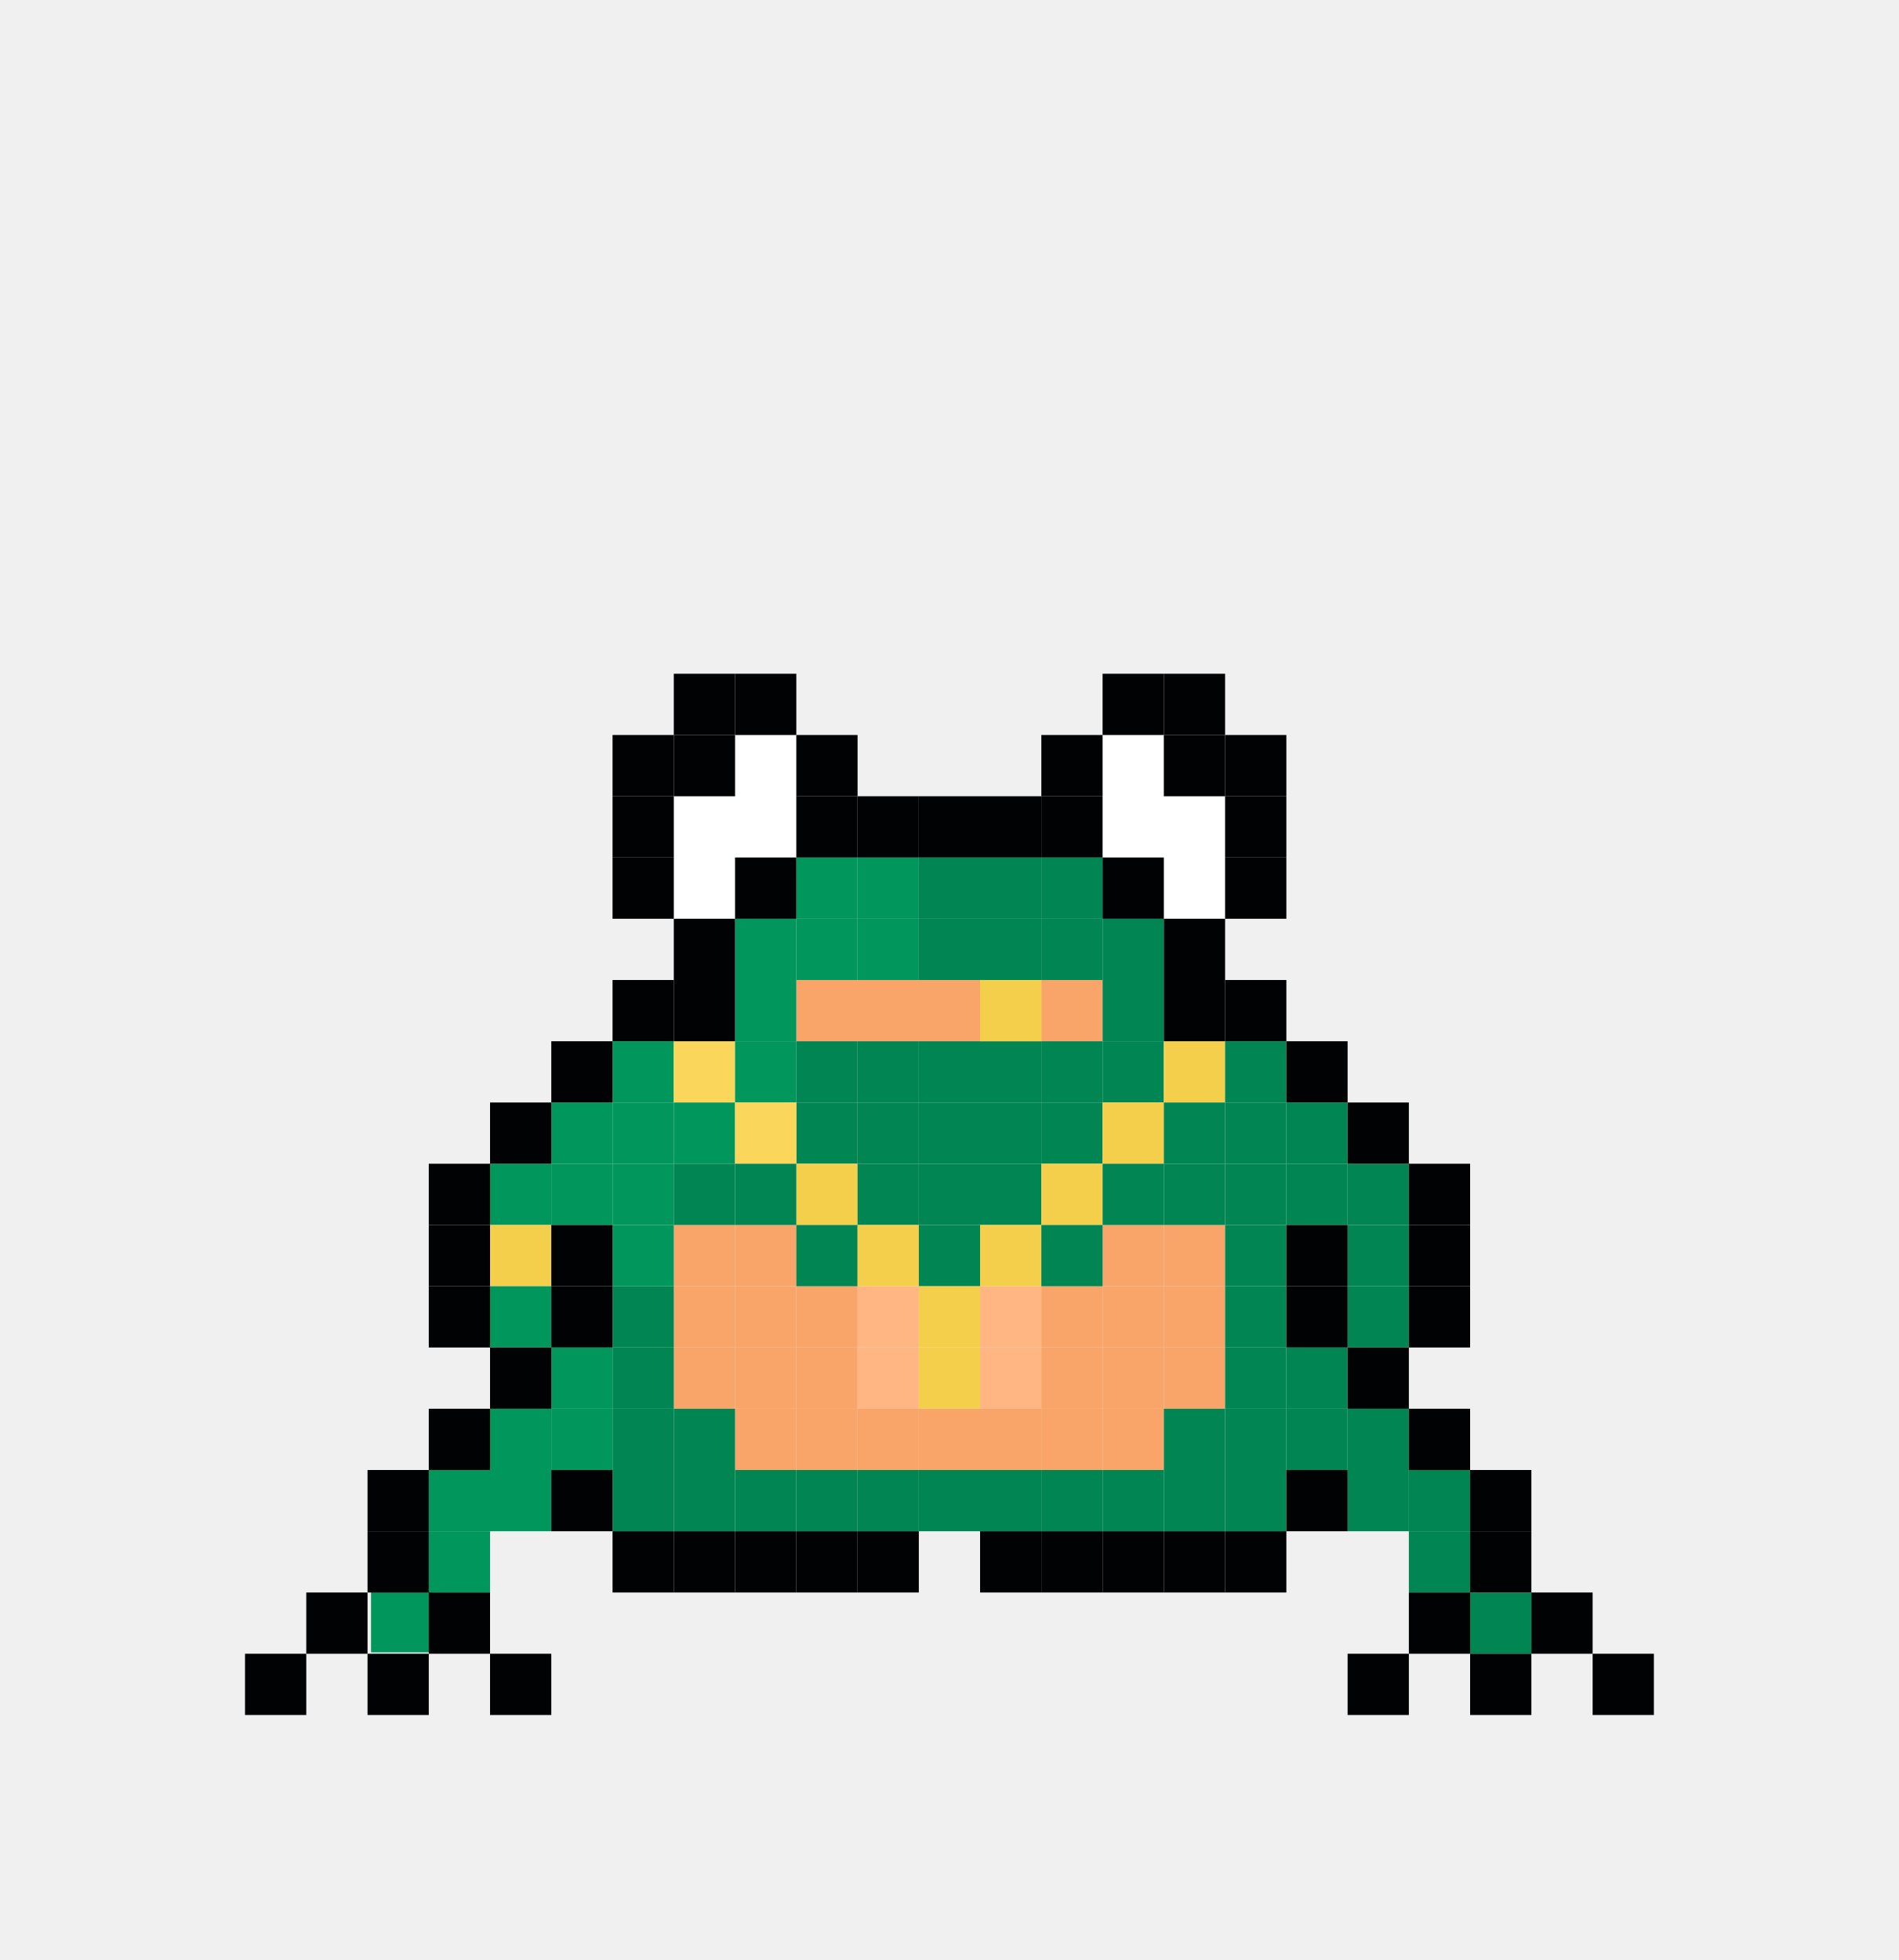
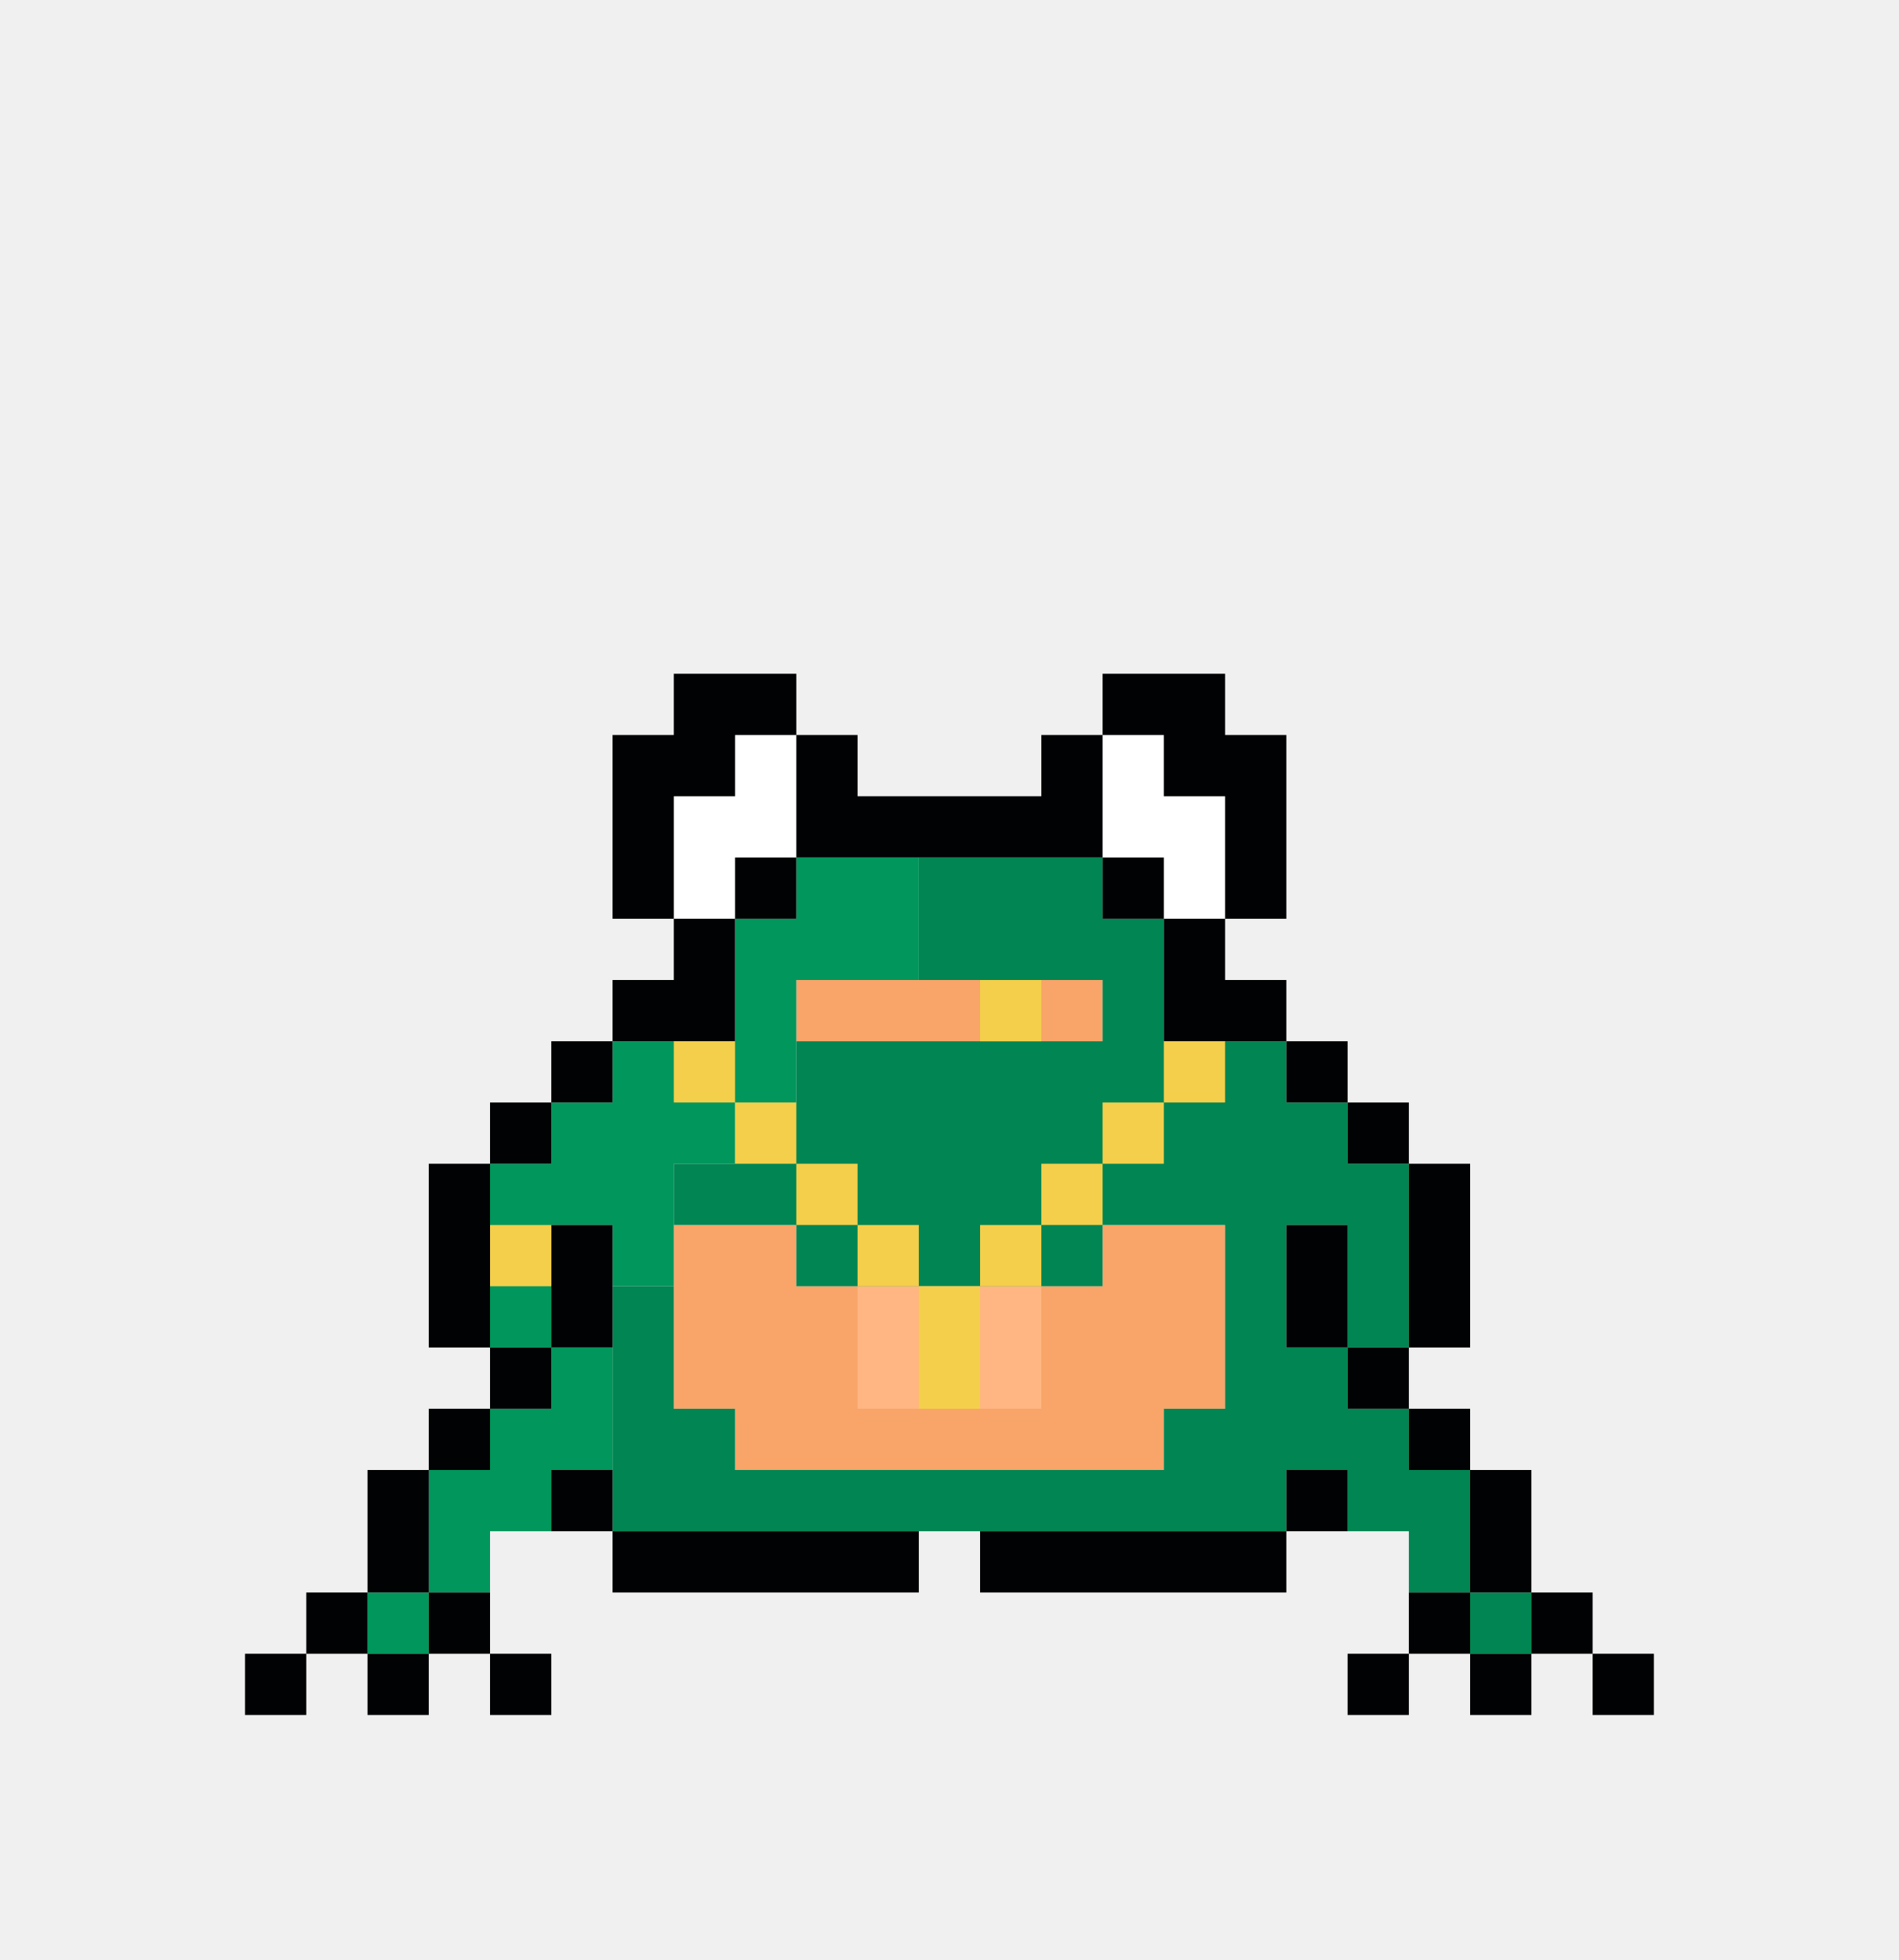
<svg xmlns="http://www.w3.org/2000/svg" width="93" height="96" viewBox="0 0 93 96" fill="none">
-   <rect x="51" y="63" width="3" height="3" fill="#F9A468" />
-   <rect x="42" y="63" width="3" height="3" fill="#FFB682" />
-   <rect x="48" y="63" width="3" height="3" fill="#FFB682" />
-   <rect x="39" y="63" width="3" height="3" fill="#F9A468" />
-   <rect x="48" y="66" width="3" height="3" fill="#FFB682" />
-   <rect x="39" y="66" width="3" height="3" fill="#F9A468" />
-   <rect x="51" y="66" width="3" height="3" fill="#F9A468" />
-   <rect x="42" y="66" width="3" height="3" fill="#FFB682" />
-   <rect x="33" y="60" width="3" height="3" fill="#F9A468" />
-   <rect x="54" y="60" width="3" height="3" fill="#F9A468" />
-   <rect x="36" y="60" width="3" height="3" fill="#F9A468" />
-   <rect x="57" y="60" width="3" height="3" fill="#F9A468" />
-   <rect x="33" y="63" width="3" height="3" fill="#F9A468" />
-   <rect x="54" y="63" width="3" height="3" fill="#F9A468" />
-   <rect x="36" y="63" width="3" height="3" fill="#F9A468" />
-   <rect x="57" y="63" width="3" height="3" fill="#F9A468" />
-   <rect x="33" y="66" width="3" height="3" fill="#F9A468" />
-   <rect x="54" y="66" width="3" height="3" fill="#F9A468" />
-   <rect x="36" y="66" width="3" height="3" fill="#F9A468" />
-   <rect x="57" y="66" width="3" height="3" fill="#F9A468" />
-   <rect x="36" y="69" width="3" height="3" fill="#F9A468" />
-   <rect x="39" y="69" width="3" height="3" fill="#F9A468" />
-   <rect x="42" y="69" width="3" height="3" fill="#F9A468" />
-   <rect x="45" y="69" width="3" height="3" fill="#F9A468" />
-   <rect x="48" y="69" width="3" height="3" fill="#F9A468" />
-   <rect x="51" y="69" width="3" height="3" fill="#F9A468" />
-   <rect x="54" y="69" width="3" height="3" fill="#F9A468" />
-   <rect x="39" y="48" width="9" height="3" fill="#F9A468" />
-   <rect x="51" y="48" width="3" height="3" fill="#F9A468" />
+   <path fill-rule="evenodd" clip-rule="evenodd" d="M33 60H39V63H54V60H60V69H57V72H36V69H33V60Z" fill="#F9A468" />
+   <rect x="39" y="48" width="15" height="3" fill="#F9A468" />
  <path fill-rule="evenodd" clip-rule="evenodd" d="M57 36H54V39V42H57V45H60V42V39H57V36Z" fill="white" />
  <path fill-rule="evenodd" clip-rule="evenodd" d="M36 36H39V39V42H36V45H33V42V39H36V36Z" fill="white" />
-   <rect x="39" y="42" width="3" height="3" fill="#00965C" />
-   <rect x="39" y="45" width="3" height="3" fill="#00965C" />
-   <rect x="42" y="42" width="3" height="3" fill="#00965C" />
-   <rect x="42" y="45" width="3" height="3" fill="#00965C" />
-   <rect x="18.172" y="77.931" width="3" height="3" fill="#00965C" />
-   <rect x="21" y="72" width="3" height="3" fill="#00965C" />
-   <rect x="21" y="75" width="3" height="3" fill="#00965C" />
-   <rect x="24" y="57" width="3" height="3" fill="#00965C" />
+   <path fill-rule="evenodd" clip-rule="evenodd" d="M39 42H42H45V45V48H42H39V51V54H36V57H33V60V63H30V60H27V63V66H24V63V60V57H27V54H30V51H33H36V48V45H39V42ZM21 78V75V72H24V69H27V66H30V69V72H27V75H24V78H21ZM21 78V81H18V78H21Z" fill="#00965C" />
+   <path fill-rule="evenodd" clip-rule="evenodd" d="M45 42H48H51H54V45H57V48V51H60H63V54H66V57H69V60V63V66H66V63V60H63V63V66H66V69H69V72H72V75V78H69V75H66V72H63V75H60H57H54H51H48H45H42H39H36H33H30V72V69V66V63H33V66V69H36V72H39H42H45H48H51H54H57V69H60V66V63V60H57H54V63H51H48H45H42H39V60H36H33V57H36V54H39V51H42H45H48H51H54V48H51H48H45V45V42ZM72 78H75V81H72V78Z" fill="#018552" />
+   <path fill-rule="evenodd" clip-rule="evenodd" d="M57 33H54V36H51V39H48H45H42V36H39V33H36H33V36H30V39V42V45H33V48H30V51H27V54H24V57H21V60V63V66H24V69H21V72H18V75V78H15V81H12V84H15V81H18V84H21V81H24V84H27V81H24V78H21V75V72H24V69H27V66H30V63V60H27V63V66H24V63V60V57H27V54H30V51H33H36V48V45H39V42H42H45H48H51H54V45H57V48V51H60H63V54H66V57H69V60V63V66H66V63V60H63V63V66H66V69H69V72H72V75V78H69V81H66V84H69V81H72V84H75V81H78V84H81V81H78V78H75V75V72H72V69H69V66H72V63V60V57H69V54H66V51H63V48H60V45H63V42V39V36H60V33H57ZM75 78V81H72V78H75ZM60 45H57V42H54V39V36H57V39H60V42V45ZM39 42H36V45H33V42V39H36V36H39V39V42ZM21 78H18V81H21V78ZM42 75H39H36H33H30V72H27V75H30V78H33H36H39H42H45V75H42ZM51 75H48V78H51H54H57H60H63V75H66V72H63V75H60H57H54H51Z" fill="#000203" />
+   <path fill-rule="evenodd" clip-rule="evenodd" d="M45 63H42V66V69H45V66V63ZM51 63H48V66V69H51V66V63Z" fill="#FFB682" />
  <rect x="24" y="60" width="3" height="3" fill="#F4CF4B" />
-   <rect x="24" y="63" width="3" height="3" fill="#00965C" />
-   <rect x="24" y="69" width="3" height="3" fill="#00965C" />
-   <rect x="24" y="72" width="3" height="3" fill="#00965C" />
-   <rect x="27" y="54" width="3" height="3" fill="#00965C" />
-   <rect x="27" y="57" width="3" height="3" fill="#00965C" />
-   <rect x="27" y="66" width="3" height="3" fill="#00965C" />
-   <rect x="27" y="69" width="3" height="3" fill="#00965C" />
-   <rect x="30" y="51" width="3" height="3" fill="#00965C" />
-   <rect x="30" y="54" width="3" height="3" fill="#00965C" />
-   <rect x="30" y="57" width="3" height="3" fill="#00965C" />
-   <rect x="30" y="60" width="3" height="3" fill="#00965C" />
-   <rect x="33" y="51" width="3" height="3" fill="#FAD75A" />
-   <rect x="33" y="54" width="3" height="3" fill="#00965C" />
-   <rect x="36" y="45" width="3" height="3" fill="#00965C" />
-   <rect x="36" y="48" width="3" height="3" fill="#00965C" />
-   <rect x="36" y="51" width="3" height="3" fill="#00965C" />
-   <rect x="39" y="51" width="3" height="3" fill="#018552" />
-   <rect x="39" y="54" width="3" height="3" fill="#018552" />
-   <rect x="39" y="57" width="3" height="3" fill="#F4CF4B" />
-   <rect x="39" y="60" width="3" height="3" fill="#018552" />
-   <rect x="39" y="72" width="3" height="3" fill="#018552" />
-   <rect x="42" y="51" width="3" height="3" fill="#018552" />
-   <rect x="42" y="54" width="3" height="3" fill="#018552" />
-   <rect x="42" y="57" width="3" height="3" fill="#018552" />
-   <rect x="42" y="60" width="3" height="3" fill="#F4CF4B" />
-   <rect x="42" y="72" width="3" height="3" fill="#018552" />
-   <rect x="45" y="42" width="3" height="3" fill="#018552" />
-   <rect x="45" y="45" width="3" height="3" fill="#018552" />
-   <rect x="45" y="51" width="3" height="3" fill="#018552" />
-   <rect x="45" y="54" width="3" height="3" fill="#018552" />
-   <rect x="45" y="57" width="3" height="3" fill="#018552" />
-   <rect x="45" y="60" width="3" height="3" fill="#018552" />
-   <rect x="45" y="72" width="3" height="3" fill="#018552" />
-   <rect x="48" y="42" width="3" height="3" fill="#018552" />
-   <rect x="48" y="45" width="3" height="3" fill="#018552" />
-   <rect x="48" y="51" width="3" height="3" fill="#018552" />
-   <rect x="48" y="54" width="3" height="3" fill="#018552" />
-   <rect x="48" y="57" width="3" height="3" fill="#018552" />
-   <rect x="48" y="60" width="3" height="3" fill="#F4CF4B" />
-   <rect x="48" y="72" width="3" height="3" fill="#018552" />
-   <rect x="51" y="42" width="3" height="3" fill="#018552" />
-   <rect x="51" y="45" width="3" height="3" fill="#018552" />
-   <rect x="51" y="51" width="3" height="3" fill="#018552" />
-   <rect x="51" y="54" width="3" height="3" fill="#018552" />
-   <rect x="51" y="57" width="3" height="3" fill="#F4CF4B" />
  <rect x="48" y="48" width="3" height="3" fill="#F4CF4B" />
-   <rect x="51" y="60" width="3" height="3" fill="#018552" />
-   <rect x="51" y="72" width="3" height="3" fill="#018552" />
-   <rect x="54" y="45" width="3" height="3" fill="#018552" />
-   <rect x="54" y="48" width="3" height="3" fill="#018552" />
-   <rect x="54" y="51" width="3" height="3" fill="#018552" />
-   <rect x="54" y="54" width="3" height="3" fill="#F4CF4B" />
-   <rect x="54" y="57" width="3" height="3" fill="#018552" />
-   <rect x="54" y="72" width="3" height="3" fill="#018552" />
-   <rect x="57" y="51" width="3" height="3" fill="#F4CF4B" />
-   <rect x="57" y="54" width="3" height="3" fill="#018552" />
-   <rect x="57" y="57" width="3" height="3" fill="#018552" />
-   <rect x="57" y="69" width="3" height="3" fill="#018552" />
-   <rect x="57" y="72" width="3" height="3" fill="#018552" />
-   <rect x="60" y="51" width="3" height="3" fill="#018552" />
-   <rect x="60" y="54" width="3" height="3" fill="#018552" />
-   <rect x="60" y="57" width="3" height="3" fill="#018552" />
-   <rect x="60" y="60" width="3" height="3" fill="#018552" />
-   <rect x="60" y="63" width="3" height="3" fill="#018552" />
-   <rect x="60" y="66" width="3" height="3" fill="#018552" />
-   <rect x="60" y="69" width="3" height="3" fill="#018552" />
-   <rect x="60" y="72" width="3" height="3" fill="#018552" />
-   <rect x="63" y="54" width="3" height="3" fill="#018552" />
-   <rect x="63" y="57" width="3" height="3" fill="#018552" />
-   <rect x="63" y="66" width="3" height="3" fill="#018552" />
-   <rect x="63" y="69" width="3" height="3" fill="#018552" />
-   <rect x="66" y="57" width="3" height="3" fill="#018552" />
-   <rect x="66" y="60" width="3" height="3" fill="#018552" />
-   <rect x="66" y="63" width="3" height="3" fill="#018552" />
-   <rect x="66" y="69" width="3" height="3" fill="#018552" />
-   <rect x="66" y="72" width="3" height="3" fill="#018552" />
-   <rect x="30" y="63" width="3" height="3" fill="#018552" />
-   <rect x="30" y="66" width="3" height="3" fill="#018552" />
-   <rect x="30" y="69" width="3" height="3" fill="#018552" />
-   <rect x="30" y="72" width="3" height="3" fill="#018552" />
-   <rect x="69" y="72" width="3" height="3" fill="#018552" />
-   <rect x="69" y="75" width="3" height="3" fill="#018552" />
-   <rect x="33" y="57" width="3" height="3" fill="#018552" />
-   <rect x="33" y="69" width="3" height="3" fill="#018552" />
-   <rect x="33" y="72" width="3" height="3" fill="#018552" />
-   <rect x="72" y="78" width="3" height="3" fill="#018552" />
-   <rect x="36" y="54" width="3" height="3" fill="#FAD75A" />
-   <rect x="36" y="57" width="3" height="3" fill="#018552" />
-   <rect x="36" y="72" width="3" height="3" fill="#018552" />
-   <rect x="39" y="36" width="3" height="3" fill="#000203" />
-   <rect x="39" y="39" width="3" height="3" fill="#000203" />
-   <rect x="39" y="75" width="3" height="3" fill="#000203" />
-   <rect x="78" y="81" width="3" height="3" fill="#000203" />
-   <rect x="42" y="39" width="3" height="3" fill="#000203" />
-   <rect x="42" y="75" width="3" height="3" fill="#000203" />
-   <rect x="45" y="39" width="3" height="3" fill="#000203" />
-   <rect x="48" y="39" width="3" height="3" fill="#000203" />
-   <rect x="48" y="75" width="3" height="3" fill="#000203" />
-   <rect x="12" y="81" width="3" height="3" fill="#000203" />
-   <rect x="51" y="36" width="3" height="3" fill="#000203" />
-   <rect x="51" y="39" width="3" height="3" fill="#000203" />
-   <rect x="51" y="75" width="3" height="3" fill="#000203" />
-   <rect x="15" y="78" width="3" height="3" fill="#000203" />
-   <rect x="54" y="33" width="3" height="3" fill="#000203" />
-   <rect x="54" y="42" width="3" height="3" fill="#000203" />
-   <rect x="54" y="75" width="3" height="3" fill="#000203" />
-   <rect x="18" y="72" width="3" height="3" fill="#000203" />
-   <rect x="18" y="75" width="3" height="3" fill="#000203" />
-   <rect x="18" y="81" width="3" height="3" fill="#000203" />
-   <rect x="57" y="33" width="3" height="3" fill="#000203" />
-   <rect x="57" y="36" width="3" height="3" fill="#000203" />
-   <rect x="57" y="45" width="3" height="3" fill="#000203" />
-   <rect x="57" y="48" width="3" height="3" fill="#000203" />
-   <rect x="57" y="75" width="3" height="3" fill="#000203" />
-   <rect x="21" y="57" width="3" height="3" fill="#000203" />
-   <rect x="21" y="60" width="3" height="3" fill="#000203" />
-   <rect x="21" y="63" width="3" height="3" fill="#000203" />
-   <rect x="21" y="69" width="3" height="3" fill="#000203" />
-   <rect x="21" y="78" width="3" height="3" fill="#000203" />
-   <rect x="60" y="36" width="3" height="3" fill="#000203" />
-   <rect x="60" y="39" width="3" height="3" fill="#000203" />
-   <rect x="60" y="42" width="3" height="3" fill="#000203" />
-   <rect x="60" y="48" width="3" height="3" fill="#000203" />
-   <rect x="60" y="75" width="3" height="3" fill="#000203" />
-   <rect x="24" y="54" width="3" height="3" fill="#000203" />
-   <rect x="24" y="66" width="3" height="3" fill="#000203" />
-   <rect x="24" y="81" width="3" height="3" fill="#000203" />
-   <rect x="63" y="51" width="3" height="3" fill="#000203" />
-   <rect x="63" y="60" width="3" height="3" fill="#000203" />
-   <rect x="63" y="63" width="3" height="3" fill="#000203" />
-   <rect x="63" y="72" width="3" height="3" fill="#000203" />
-   <rect x="27" y="51" width="3" height="3" fill="#000203" />
-   <rect x="27" y="60" width="3" height="3" fill="#000203" />
-   <rect x="27" y="63" width="3" height="3" fill="#000203" />
-   <rect x="27" y="72" width="3" height="3" fill="#000203" />
-   <rect x="66" y="54" width="3" height="3" fill="#000203" />
-   <rect x="66" y="66" width="3" height="3" fill="#000203" />
-   <rect x="66" y="81" width="3" height="3" fill="#000203" />
-   <rect x="30" y="36" width="3" height="3" fill="#000203" />
-   <rect x="30" y="39" width="3" height="3" fill="#000203" />
-   <rect x="30" y="42" width="3" height="3" fill="#000203" />
-   <rect x="30" y="48" width="3" height="3" fill="#000203" />
-   <rect x="30" y="75" width="3" height="3" fill="#000203" />
-   <rect x="69" y="57" width="3" height="3" fill="#000203" />
-   <rect x="69" y="60" width="3" height="3" fill="#000203" />
-   <rect x="69" y="63" width="3" height="3" fill="#000203" />
-   <rect x="69" y="69" width="3" height="3" fill="#000203" />
-   <rect x="69" y="78" width="3" height="3" fill="#000203" />
-   <rect x="33" y="33" width="3" height="3" fill="#000203" />
-   <rect x="33" y="36" width="3" height="3" fill="#000203" />
-   <rect x="33" y="45" width="3" height="3" fill="#000203" />
-   <rect x="33" y="48" width="3" height="3" fill="#000203" />
-   <rect x="33" y="75" width="3" height="3" fill="#000203" />
-   <rect x="72" y="72" width="3" height="3" fill="#000203" />
-   <rect x="72" y="75" width="3" height="3" fill="#000203" />
-   <rect x="72" y="81" width="3" height="3" fill="#000203" />
-   <rect x="36" y="33" width="3" height="3" fill="#000203" />
-   <rect x="36" y="42" width="3" height="3" fill="#000203" />
-   <rect x="36" y="75" width="3" height="3" fill="#000203" />
-   <rect x="75" y="78" width="3" height="3" fill="#000203" />
-   <rect x="45" y="63" width="3" height="3" fill="#F4CF4B" />
-   <rect x="45" y="66" width="3" height="3" fill="#F4CF4B" />
+   <path fill-rule="evenodd" clip-rule="evenodd" d="M36 51H33V54H36V57H39V60H42V63H45V66V69H48V66V63H51V60H54V57H57V54H60V51H57V54H54V57H51V60H48V63H45V60H42V57H39V54H36V51Z" fill="#F4CF4B" />
</svg>
